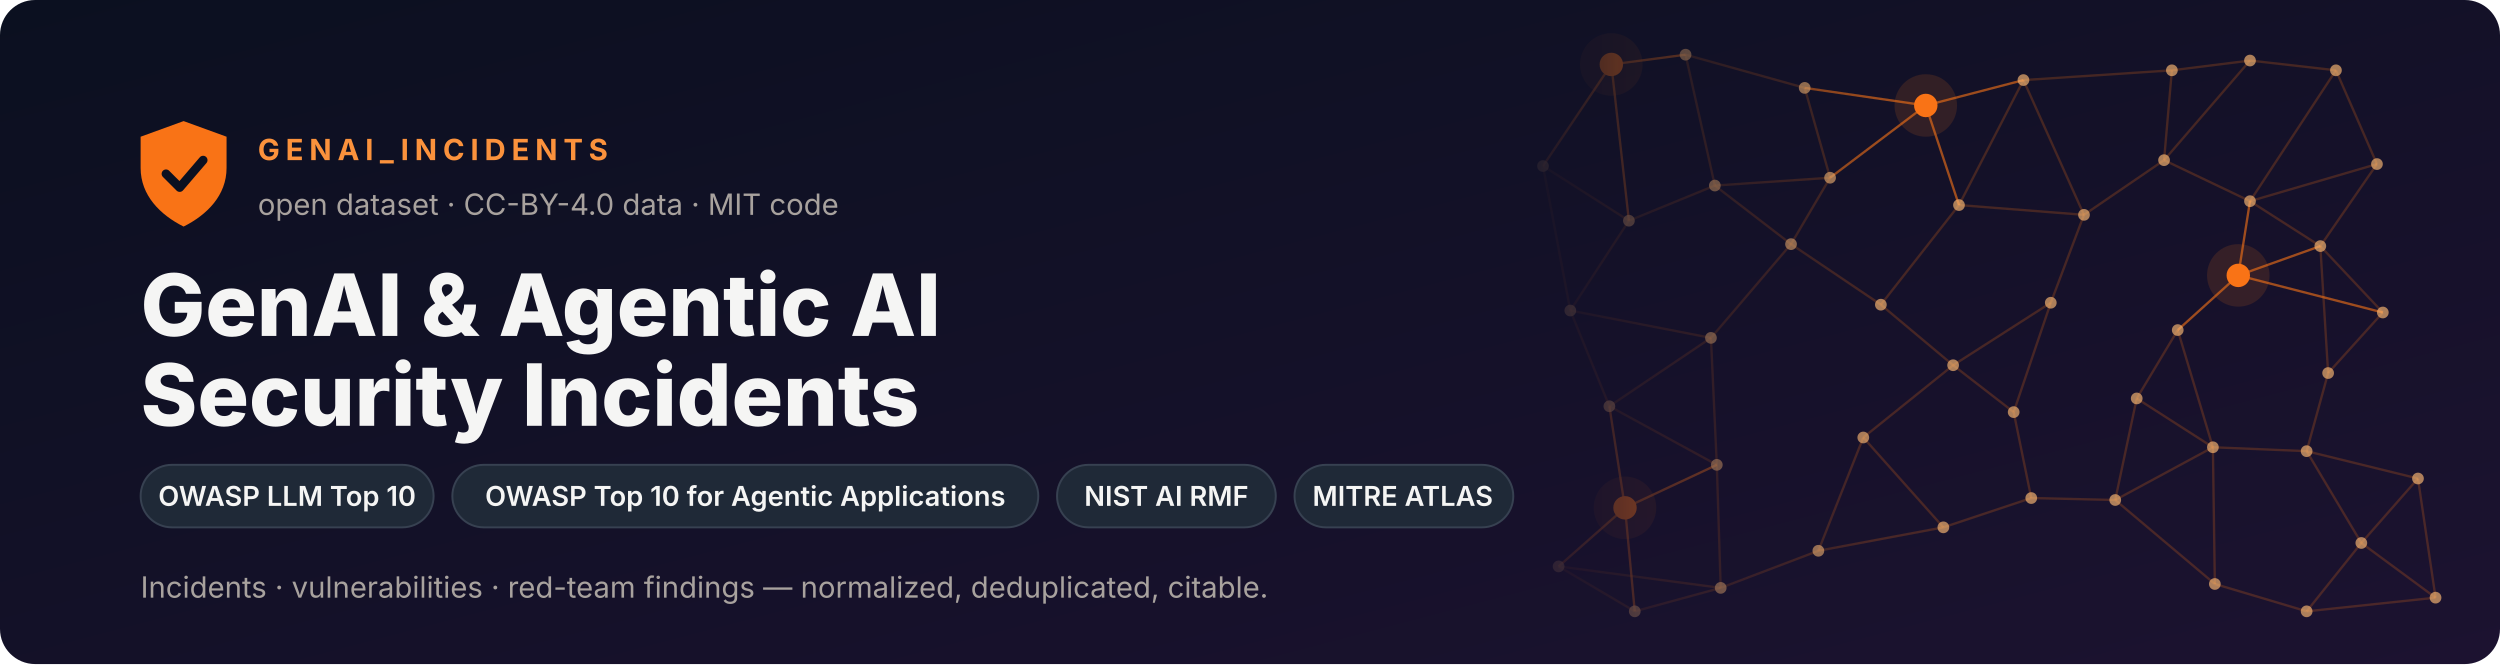
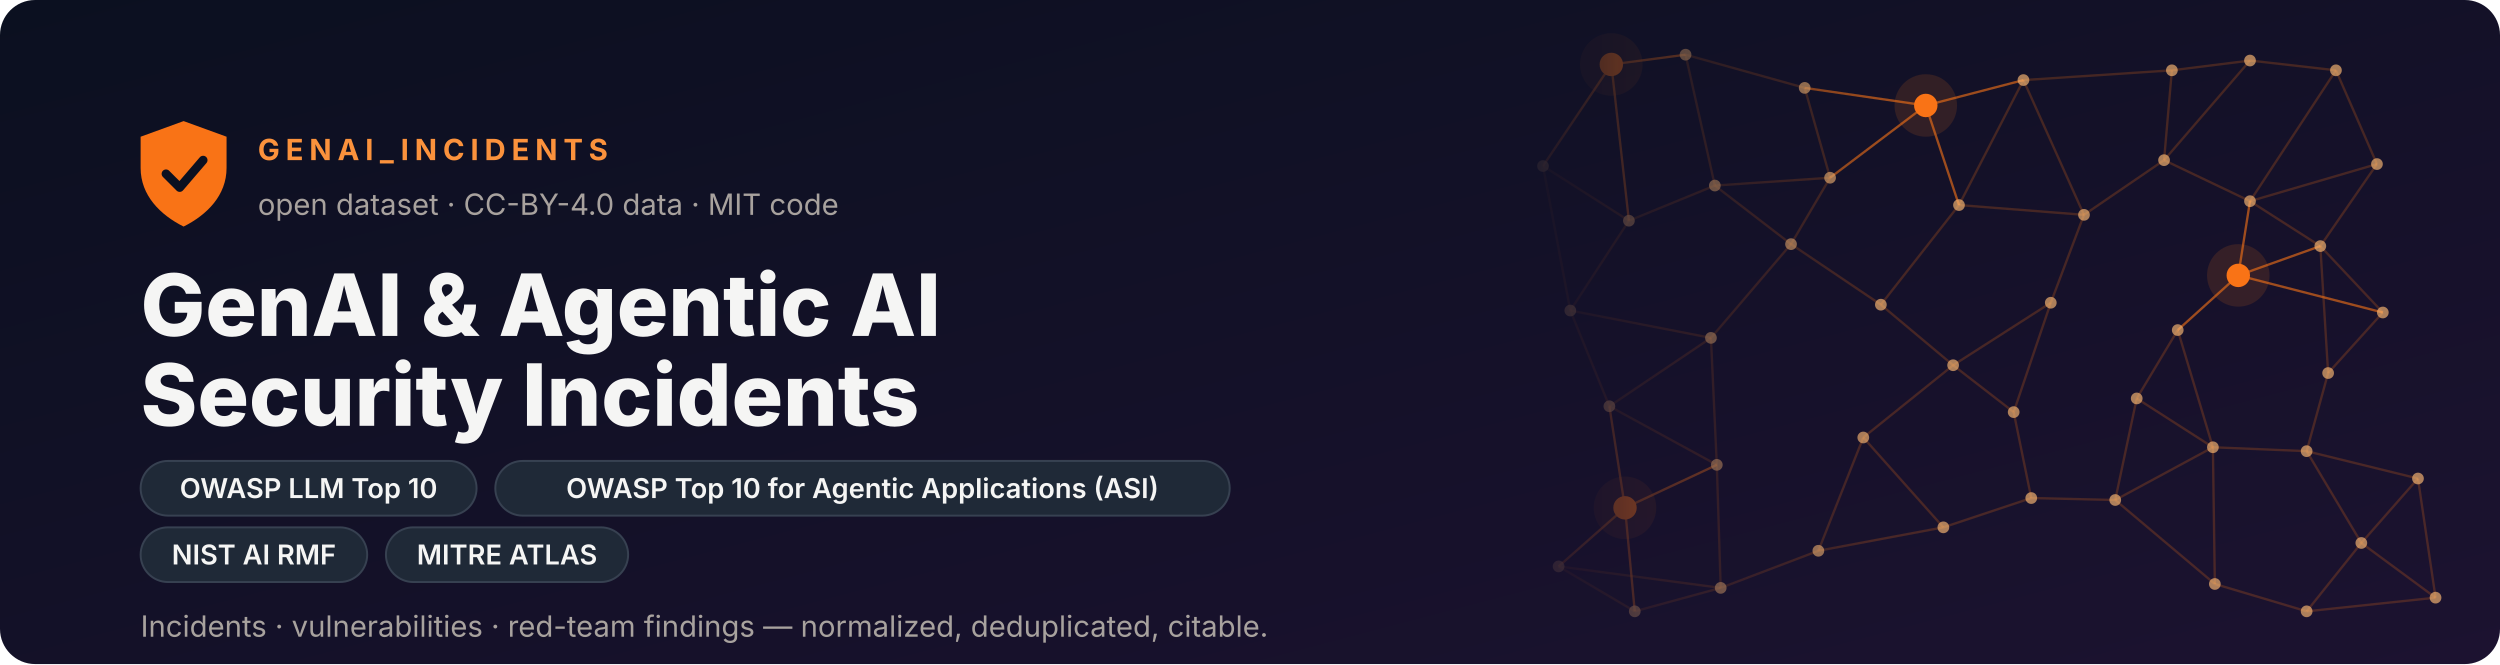
<svg xmlns="http://www.w3.org/2000/svg" viewBox="0 0 1280 340" width="1280" height="340" role="img" aria-label="GenAI and Agentic AI Security Incidents: one queryable index of AI security incidents, vulnerabilities, and red-team findings" font-family="Inter,Segoe UI,system-ui,-apple-system,Roboto,Helvetica,Arial,sans-serif">
  <defs>
    <linearGradient id="bg" x1="0" y1="0" x2="1" y2="1">
      <stop offset="0" stop-color="#0b1020" />
      <stop offset="1" stop-color="#1c1230" />
    </linearGradient>
    <linearGradient id="mg" x1="0" x2="1">
      <stop offset="0.6" stop-color="#000" />
      <stop offset="0.75" stop-color="#fff" />
    </linearGradient>
    <mask id="m">
      <rect width="1280" height="340" fill="url(#mg)" />
    </mask>
  </defs>
  <rect width="1280" height="340" rx="18" fill="url(#bg)" />
  <g mask="url(#m)">
    <line x1="1000" y1="187" x2="1031" y2="211" stroke="#f97316" stroke-opacity="0.22" stroke-width="1.2" />
    <line x1="1000" y1="187" x2="1050" y2="155" stroke="#f97316" stroke-opacity="0.22" stroke-width="1.2" />
    <line x1="1000" y1="187" x2="963" y2="156" stroke="#f97316" stroke-opacity="0.22" stroke-width="1.2" />
    <line x1="1000" y1="187" x2="954" y2="224" stroke="#f97316" stroke-opacity="0.22" stroke-width="1.2" />
    <line x1="1220" y1="160" x2="1146" y2="141" stroke="#f97316" stroke-opacity="0.6" stroke-width="1.2" />
    <line x1="1220" y1="160" x2="1192" y2="191" stroke="#f97316" stroke-opacity="0.22" stroke-width="1.2" />
    <line x1="1220" y1="160" x2="1188" y2="126" stroke="#f97316" stroke-opacity="0.22" stroke-width="1.2" />
    <line x1="876" y1="173" x2="804" y2="159" stroke="#f97316" stroke-opacity="0.22" stroke-width="1.2" />
    <line x1="876" y1="173" x2="824" y2="208" stroke="#f97316" stroke-opacity="0.22" stroke-width="1.2" />
    <line x1="876" y1="173" x2="879" y2="238" stroke="#f97316" stroke-opacity="0.22" stroke-width="1.2" />
    <line x1="876" y1="173" x2="917" y2="125" stroke="#f97316" stroke-opacity="0.22" stroke-width="1.2" />
    <line x1="1083" y1="256" x2="1094" y2="204" stroke="#f97316" stroke-opacity="0.22" stroke-width="1.2" />
    <line x1="1083" y1="256" x2="1134" y2="299" stroke="#f97316" stroke-opacity="0.22" stroke-width="1.2" />
    <line x1="1083" y1="256" x2="1133" y2="229" stroke="#f97316" stroke-opacity="0.22" stroke-width="1.2" />
    <line x1="1083" y1="256" x2="1040" y2="255" stroke="#f97316" stroke-opacity="0.22" stroke-width="1.2" />
    <line x1="834" y1="113" x2="878" y2="95" stroke="#f97316" stroke-opacity="0.22" stroke-width="1.2" />
    <line x1="834" y1="113" x2="804" y2="159" stroke="#f97316" stroke-opacity="0.22" stroke-width="1.2" />
    <line x1="834" y1="113" x2="790" y2="85" stroke="#f97316" stroke-opacity="0.22" stroke-width="1.2" />
    <line x1="834" y1="113" x2="825" y2="33" stroke="#f97316" stroke-opacity="0.6" stroke-width="1.2" />
    <line x1="832" y1="260" x2="824" y2="208" stroke="#f97316" stroke-opacity="0.6" stroke-width="1.2" />
    <line x1="832" y1="260" x2="879" y2="238" stroke="#f97316" stroke-opacity="0.6" stroke-width="1.2" />
    <line x1="832" y1="260" x2="837" y2="313" stroke="#f97316" stroke-opacity="0.6" stroke-width="1.2" />
    <line x1="832" y1="260" x2="798" y2="290" stroke="#f97316" stroke-opacity="0.6" stroke-width="1.2" />
    <line x1="1112" y1="36" x2="1036" y2="41" stroke="#f97316" stroke-opacity="0.22" stroke-width="1.2" />
    <line x1="1112" y1="36" x2="1108" y2="82" stroke="#f97316" stroke-opacity="0.22" stroke-width="1.2" />
    <line x1="1112" y1="36" x2="1152" y2="31" stroke="#f97316" stroke-opacity="0.22" stroke-width="1.2" />
    <line x1="1247" y1="306" x2="1238" y2="245" stroke="#f97316" stroke-opacity="0.22" stroke-width="1.2" />
    <line x1="1247" y1="306" x2="1209" y2="278" stroke="#f97316" stroke-opacity="0.22" stroke-width="1.2" />
    <line x1="1247" y1="306" x2="1181" y2="313" stroke="#f97316" stroke-opacity="0.22" stroke-width="1.2" />
    <line x1="1094" y1="204" x2="1133" y2="229" stroke="#f97316" stroke-opacity="0.22" stroke-width="1.2" />
    <line x1="1094" y1="204" x2="1115" y2="169" stroke="#f97316" stroke-opacity="0.22" stroke-width="1.2" />
    <line x1="863" y1="28" x2="878" y2="95" stroke="#f97316" stroke-opacity="0.22" stroke-width="1.2" />
    <line x1="863" y1="28" x2="924" y2="45" stroke="#f97316" stroke-opacity="0.22" stroke-width="1.2" />
    <line x1="863" y1="28" x2="825" y2="33" stroke="#f97316" stroke-opacity="0.6" stroke-width="1.2" />
    <line x1="1036" y1="41" x2="1003" y2="105" stroke="#f97316" stroke-opacity="0.22" stroke-width="1.2" />
    <line x1="1036" y1="41" x2="986" y2="54" stroke="#f97316" stroke-opacity="0.6" stroke-width="1.2" />
    <line x1="1036" y1="41" x2="1067" y2="110" stroke="#f97316" stroke-opacity="0.22" stroke-width="1.2" />
    <line x1="878" y1="95" x2="937" y2="91" stroke="#f97316" stroke-opacity="0.22" stroke-width="1.2" />
    <line x1="878" y1="95" x2="917" y2="125" stroke="#f97316" stroke-opacity="0.22" stroke-width="1.2" />
    <line x1="804" y1="159" x2="790" y2="85" stroke="#f97316" stroke-opacity="0.22" stroke-width="1.2" />
    <line x1="804" y1="159" x2="824" y2="208" stroke="#f97316" stroke-opacity="0.22" stroke-width="1.2" />
    <line x1="995" y1="270" x2="931" y2="282" stroke="#f97316" stroke-opacity="0.22" stroke-width="1.2" />
    <line x1="995" y1="270" x2="954" y2="224" stroke="#f97316" stroke-opacity="0.22" stroke-width="1.2" />
    <line x1="995" y1="270" x2="1040" y2="255" stroke="#f97316" stroke-opacity="0.22" stroke-width="1.2" />
    <line x1="1031" y1="211" x2="1050" y2="155" stroke="#f97316" stroke-opacity="0.22" stroke-width="1.2" />
    <line x1="1031" y1="211" x2="1040" y2="255" stroke="#f97316" stroke-opacity="0.22" stroke-width="1.2" />
    <line x1="1003" y1="105" x2="963" y2="156" stroke="#f97316" stroke-opacity="0.22" stroke-width="1.2" />
    <line x1="1003" y1="105" x2="986" y2="54" stroke="#f97316" stroke-opacity="0.6" stroke-width="1.2" />
    <line x1="1003" y1="105" x2="1067" y2="110" stroke="#f97316" stroke-opacity="0.22" stroke-width="1.2" />
    <line x1="1181" y1="231" x2="1238" y2="245" stroke="#f97316" stroke-opacity="0.22" stroke-width="1.2" />
    <line x1="1181" y1="231" x2="1133" y2="229" stroke="#f97316" stroke-opacity="0.22" stroke-width="1.2" />
    <line x1="1181" y1="231" x2="1209" y2="278" stroke="#f97316" stroke-opacity="0.22" stroke-width="1.2" />
    <line x1="1181" y1="231" x2="1192" y2="191" stroke="#f97316" stroke-opacity="0.22" stroke-width="1.2" />
    <line x1="937" y1="91" x2="924" y2="45" stroke="#f97316" stroke-opacity="0.22" stroke-width="1.2" />
    <line x1="937" y1="91" x2="986" y2="54" stroke="#f97316" stroke-opacity="0.6" stroke-width="1.2" />
    <line x1="937" y1="91" x2="917" y2="125" stroke="#f97316" stroke-opacity="0.22" stroke-width="1.2" />
    <line x1="924" y1="45" x2="986" y2="54" stroke="#f97316" stroke-opacity="0.6" stroke-width="1.2" />
    <line x1="1146" y1="141" x2="1152" y2="103" stroke="#f97316" stroke-opacity="0.6" stroke-width="1.2" />
    <line x1="1146" y1="141" x2="1115" y2="169" stroke="#f97316" stroke-opacity="0.6" stroke-width="1.2" />
    <line x1="1146" y1="141" x2="1188" y2="126" stroke="#f97316" stroke-opacity="0.6" stroke-width="1.2" />
    <line x1="790" y1="85" x2="825" y2="33" stroke="#f97316" stroke-opacity="0.6" stroke-width="1.2" />
    <line x1="824" y1="208" x2="879" y2="238" stroke="#f97316" stroke-opacity="0.22" stroke-width="1.2" />
    <line x1="1152" y1="103" x2="1217" y2="84" stroke="#f97316" stroke-opacity="0.22" stroke-width="1.2" />
    <line x1="1152" y1="103" x2="1196" y2="36" stroke="#f97316" stroke-opacity="0.22" stroke-width="1.2" />
    <line x1="1152" y1="103" x2="1108" y2="82" stroke="#f97316" stroke-opacity="0.22" stroke-width="1.2" />
    <line x1="1152" y1="103" x2="1188" y2="126" stroke="#f97316" stroke-opacity="0.22" stroke-width="1.2" />
    <line x1="1238" y1="245" x2="1209" y2="278" stroke="#f97316" stroke-opacity="0.22" stroke-width="1.2" />
    <line x1="1050" y1="155" x2="1067" y2="110" stroke="#f97316" stroke-opacity="0.22" stroke-width="1.2" />
    <line x1="879" y1="238" x2="881" y2="301" stroke="#f97316" stroke-opacity="0.22" stroke-width="1.2" />
    <line x1="931" y1="282" x2="881" y2="301" stroke="#f97316" stroke-opacity="0.22" stroke-width="1.2" />
    <line x1="931" y1="282" x2="954" y2="224" stroke="#f97316" stroke-opacity="0.22" stroke-width="1.2" />
    <line x1="837" y1="313" x2="881" y2="301" stroke="#f97316" stroke-opacity="0.22" stroke-width="1.2" />
    <line x1="837" y1="313" x2="798" y2="290" stroke="#f97316" stroke-opacity="0.22" stroke-width="1.2" />
    <line x1="963" y1="156" x2="917" y2="125" stroke="#f97316" stroke-opacity="0.22" stroke-width="1.2" />
    <line x1="1134" y1="299" x2="1133" y2="229" stroke="#f97316" stroke-opacity="0.22" stroke-width="1.2" />
    <line x1="1134" y1="299" x2="1181" y2="313" stroke="#f97316" stroke-opacity="0.22" stroke-width="1.2" />
    <line x1="881" y1="301" x2="798" y2="290" stroke="#f97316" stroke-opacity="0.22" stroke-width="1.2" />
    <line x1="1067" y1="110" x2="1108" y2="82" stroke="#f97316" stroke-opacity="0.22" stroke-width="1.2" />
    <line x1="1217" y1="84" x2="1196" y2="36" stroke="#f97316" stroke-opacity="0.22" stroke-width="1.2" />
    <line x1="1217" y1="84" x2="1188" y2="126" stroke="#f97316" stroke-opacity="0.22" stroke-width="1.2" />
    <line x1="1133" y1="229" x2="1115" y2="169" stroke="#f97316" stroke-opacity="0.22" stroke-width="1.2" />
    <line x1="1209" y1="278" x2="1181" y2="313" stroke="#f97316" stroke-opacity="0.22" stroke-width="1.2" />
    <line x1="1192" y1="191" x2="1188" y2="126" stroke="#f97316" stroke-opacity="0.22" stroke-width="1.2" />
    <line x1="1196" y1="36" x2="1152" y2="31" stroke="#f97316" stroke-opacity="0.22" stroke-width="1.2" />
    <line x1="1108" y1="82" x2="1152" y2="31" stroke="#f97316" stroke-opacity="0.22" stroke-width="1.2" />
    <circle cx="1000" cy="187" r="3" fill="#fdba74" fill-opacity="0.65" />
    <circle cx="1220" cy="160" r="3" fill="#fdba74" fill-opacity="0.65" />
    <circle cx="876" cy="173" r="3" fill="#fdba74" fill-opacity="0.65" />
    <circle cx="1083" cy="256" r="3" fill="#fdba74" fill-opacity="0.65" />
    <circle cx="834" cy="113" r="3" fill="#fdba74" fill-opacity="0.65" />
    <circle cx="832" cy="260" r="16" fill="#f97316" fill-opacity="0.14" />
    <circle cx="832" cy="260" r="6" fill="#f97316" />
    <circle cx="1112" cy="36" r="3" fill="#fdba74" fill-opacity="0.65" />
    <circle cx="1247" cy="306" r="3" fill="#fdba74" fill-opacity="0.65" />
    <circle cx="1094" cy="204" r="3" fill="#fdba74" fill-opacity="0.65" />
    <circle cx="863" cy="28" r="3" fill="#fdba74" fill-opacity="0.65" />
    <circle cx="1036" cy="41" r="3" fill="#fdba74" fill-opacity="0.65" />
    <circle cx="878" cy="95" r="3" fill="#fdba74" fill-opacity="0.65" />
    <circle cx="804" cy="159" r="3" fill="#fdba74" fill-opacity="0.65" />
    <circle cx="995" cy="270" r="3" fill="#fdba74" fill-opacity="0.65" />
    <circle cx="1031" cy="211" r="3" fill="#fdba74" fill-opacity="0.65" />
    <circle cx="1003" cy="105" r="3" fill="#fdba74" fill-opacity="0.65" />
    <circle cx="1181" cy="231" r="3" fill="#fdba74" fill-opacity="0.65" />
    <circle cx="937" cy="91" r="3" fill="#fdba74" fill-opacity="0.65" />
    <circle cx="924" cy="45" r="3" fill="#fdba74" fill-opacity="0.65" />
    <circle cx="1146" cy="141" r="16" fill="#f97316" fill-opacity="0.14" />
    <circle cx="1146" cy="141" r="6" fill="#f97316" />
    <circle cx="790" cy="85" r="3" fill="#fdba74" fill-opacity="0.65" />
    <circle cx="824" cy="208" r="3" fill="#fdba74" fill-opacity="0.65" />
    <circle cx="1152" cy="103" r="3" fill="#fdba74" fill-opacity="0.65" />
    <circle cx="1238" cy="245" r="3" fill="#fdba74" fill-opacity="0.65" />
    <circle cx="1050" cy="155" r="3" fill="#fdba74" fill-opacity="0.65" />
    <circle cx="879" cy="238" r="3" fill="#fdba74" fill-opacity="0.65" />
    <circle cx="931" cy="282" r="3" fill="#fdba74" fill-opacity="0.65" />
    <circle cx="837" cy="313" r="3" fill="#fdba74" fill-opacity="0.65" />
    <circle cx="963" cy="156" r="3" fill="#fdba74" fill-opacity="0.65" />
    <circle cx="1134" cy="299" r="3" fill="#fdba74" fill-opacity="0.65" />
    <circle cx="881" cy="301" r="3" fill="#fdba74" fill-opacity="0.65" />
    <circle cx="986" cy="54" r="16" fill="#f97316" fill-opacity="0.14" />
    <circle cx="986" cy="54" r="6" fill="#f97316" />
    <circle cx="1067" cy="110" r="3" fill="#fdba74" fill-opacity="0.65" />
    <circle cx="1217" cy="84" r="3" fill="#fdba74" fill-opacity="0.65" />
    <circle cx="798" cy="290" r="3" fill="#fdba74" fill-opacity="0.65" />
    <circle cx="1133" cy="229" r="3" fill="#fdba74" fill-opacity="0.65" />
    <circle cx="954" cy="224" r="3" fill="#fdba74" fill-opacity="0.65" />
    <circle cx="1209" cy="278" r="3" fill="#fdba74" fill-opacity="0.65" />
    <circle cx="1192" cy="191" r="3" fill="#fdba74" fill-opacity="0.65" />
    <circle cx="1115" cy="169" r="3" fill="#fdba74" fill-opacity="0.65" />
    <circle cx="825" cy="33" r="16" fill="#f97316" fill-opacity="0.14" />
    <circle cx="825" cy="33" r="6" fill="#f97316" />
    <circle cx="1196" cy="36" r="3" fill="#fdba74" fill-opacity="0.65" />
    <circle cx="1108" cy="82" r="3" fill="#fdba74" fill-opacity="0.65" />
    <circle cx="917" cy="125" r="3" fill="#fdba74" fill-opacity="0.65" />
    <circle cx="1040" cy="255" r="3" fill="#fdba74" fill-opacity="0.65" />
    <circle cx="1188" cy="126" r="3" fill="#fdba74" fill-opacity="0.65" />
    <circle cx="1152" cy="31" r="3" fill="#fdba74" fill-opacity="0.65" />
    <circle cx="1181" cy="313" r="3" fill="#fdba74" fill-opacity="0.65" />
  </g>
  <g transform="translate(72,62)">
    <path d="M22 0 L44 8 V24 C44 38 34 48 22 54 C10 48 0 38 0 24 V8 Z" fill="#f97316" />
    <path d="M13 27 l7 7 l12 -14" fill="none" stroke="#0b1020" stroke-width="4.5" stroke-linecap="round" stroke-linejoin="round" />
  </g>
  <text x="132" y="82" font-size="15" font-weight="700" letter-spacing="3" fill="#fb923c">GENAI_INCIDENTS</text>
  <text x="132" y="110" font-size="15" fill="#a8a29e">open dataset · CC-BY-4.0 data · MIT code</text>
  <text x="72" y="172" font-size="44" font-weight="800" fill="#f5f5f4">GenAI &amp; Agentic AI</text>
  <text x="72" y="218" font-size="44" font-weight="800" fill="#f5f5f4">Security Incidents</text>
-   <rect x="72" y="238" width="150" height="32" rx="16" fill="#1f2937" stroke="#374151" />
-   <text x="147" y="259" text-anchor="middle" font-size="14" font-weight="600" fill="#f5f5f4">OWASP LLM Top 10</text>
-   <rect x="231.6" y="238" width="300" height="32" rx="16" fill="#1f2937" stroke="#374151" />
-   <text x="381.6" y="259" text-anchor="middle" font-size="14" font-weight="600" fill="#f5f5f4">OWASP Top 10 for Agentic Applications</text>
-   <rect x="541.2" y="238" width="112" height="32" rx="16" fill="#1f2937" stroke="#374151" />
-   <text x="597.2" y="259" text-anchor="middle" font-size="14" font-weight="600" fill="#f5f5f4">NIST AI RMF</text>
-   <rect x="662.8" y="238" width="112" height="32" rx="16" fill="#1f2937" stroke="#374151" />
-   <text x="718.2" y="259" text-anchor="middle" font-size="14" font-weight="600" fill="#f5f5f4">MITRE ATLAS</text>
-   <text x="72" y="306" font-size="15" fill="#a8a29e">Incidents · vulnerabilities · red-team findings — normalized, deduplicated, citable.</text>
+   <rect x="72" y="236" width="172" height="28" rx="14" fill="#1f2937" stroke="#374151" />
+   <text x="158" y="255" text-anchor="middle" font-size="14" font-weight="600" fill="#f5f5f4">OWASP LLM Top 10</text>
+   <rect x="253.6" y="236" width="376" height="28" rx="14" fill="#1f2937" stroke="#374151" />
+   <text x="441.6" y="255" text-anchor="middle" font-size="14" font-weight="600" fill="#f5f5f4">OWASP Top 10 for Agentic Applications (ASI)</text>
+   <rect x="72" y="270" width="116" height="28" rx="14" fill="#1f2937" stroke="#374151" />
+   <text x="130" y="289" text-anchor="middle" font-size="14" font-weight="600" fill="#f5f5f4">NIST AI RMF</text>
+   <rect x="197.6" y="270" width="124" height="28" rx="14" fill="#1f2937" stroke="#374151" />
+   <text x="259.6" y="289" text-anchor="middle" font-size="14" font-weight="600" fill="#f5f5f4">MITRE ATLAS</text>
+   <text x="72" y="326" font-size="15" fill="#a8a29e">Incidents · vulnerabilities · red-team findings — normalized, deduplicated, citable.</text>
</svg>
